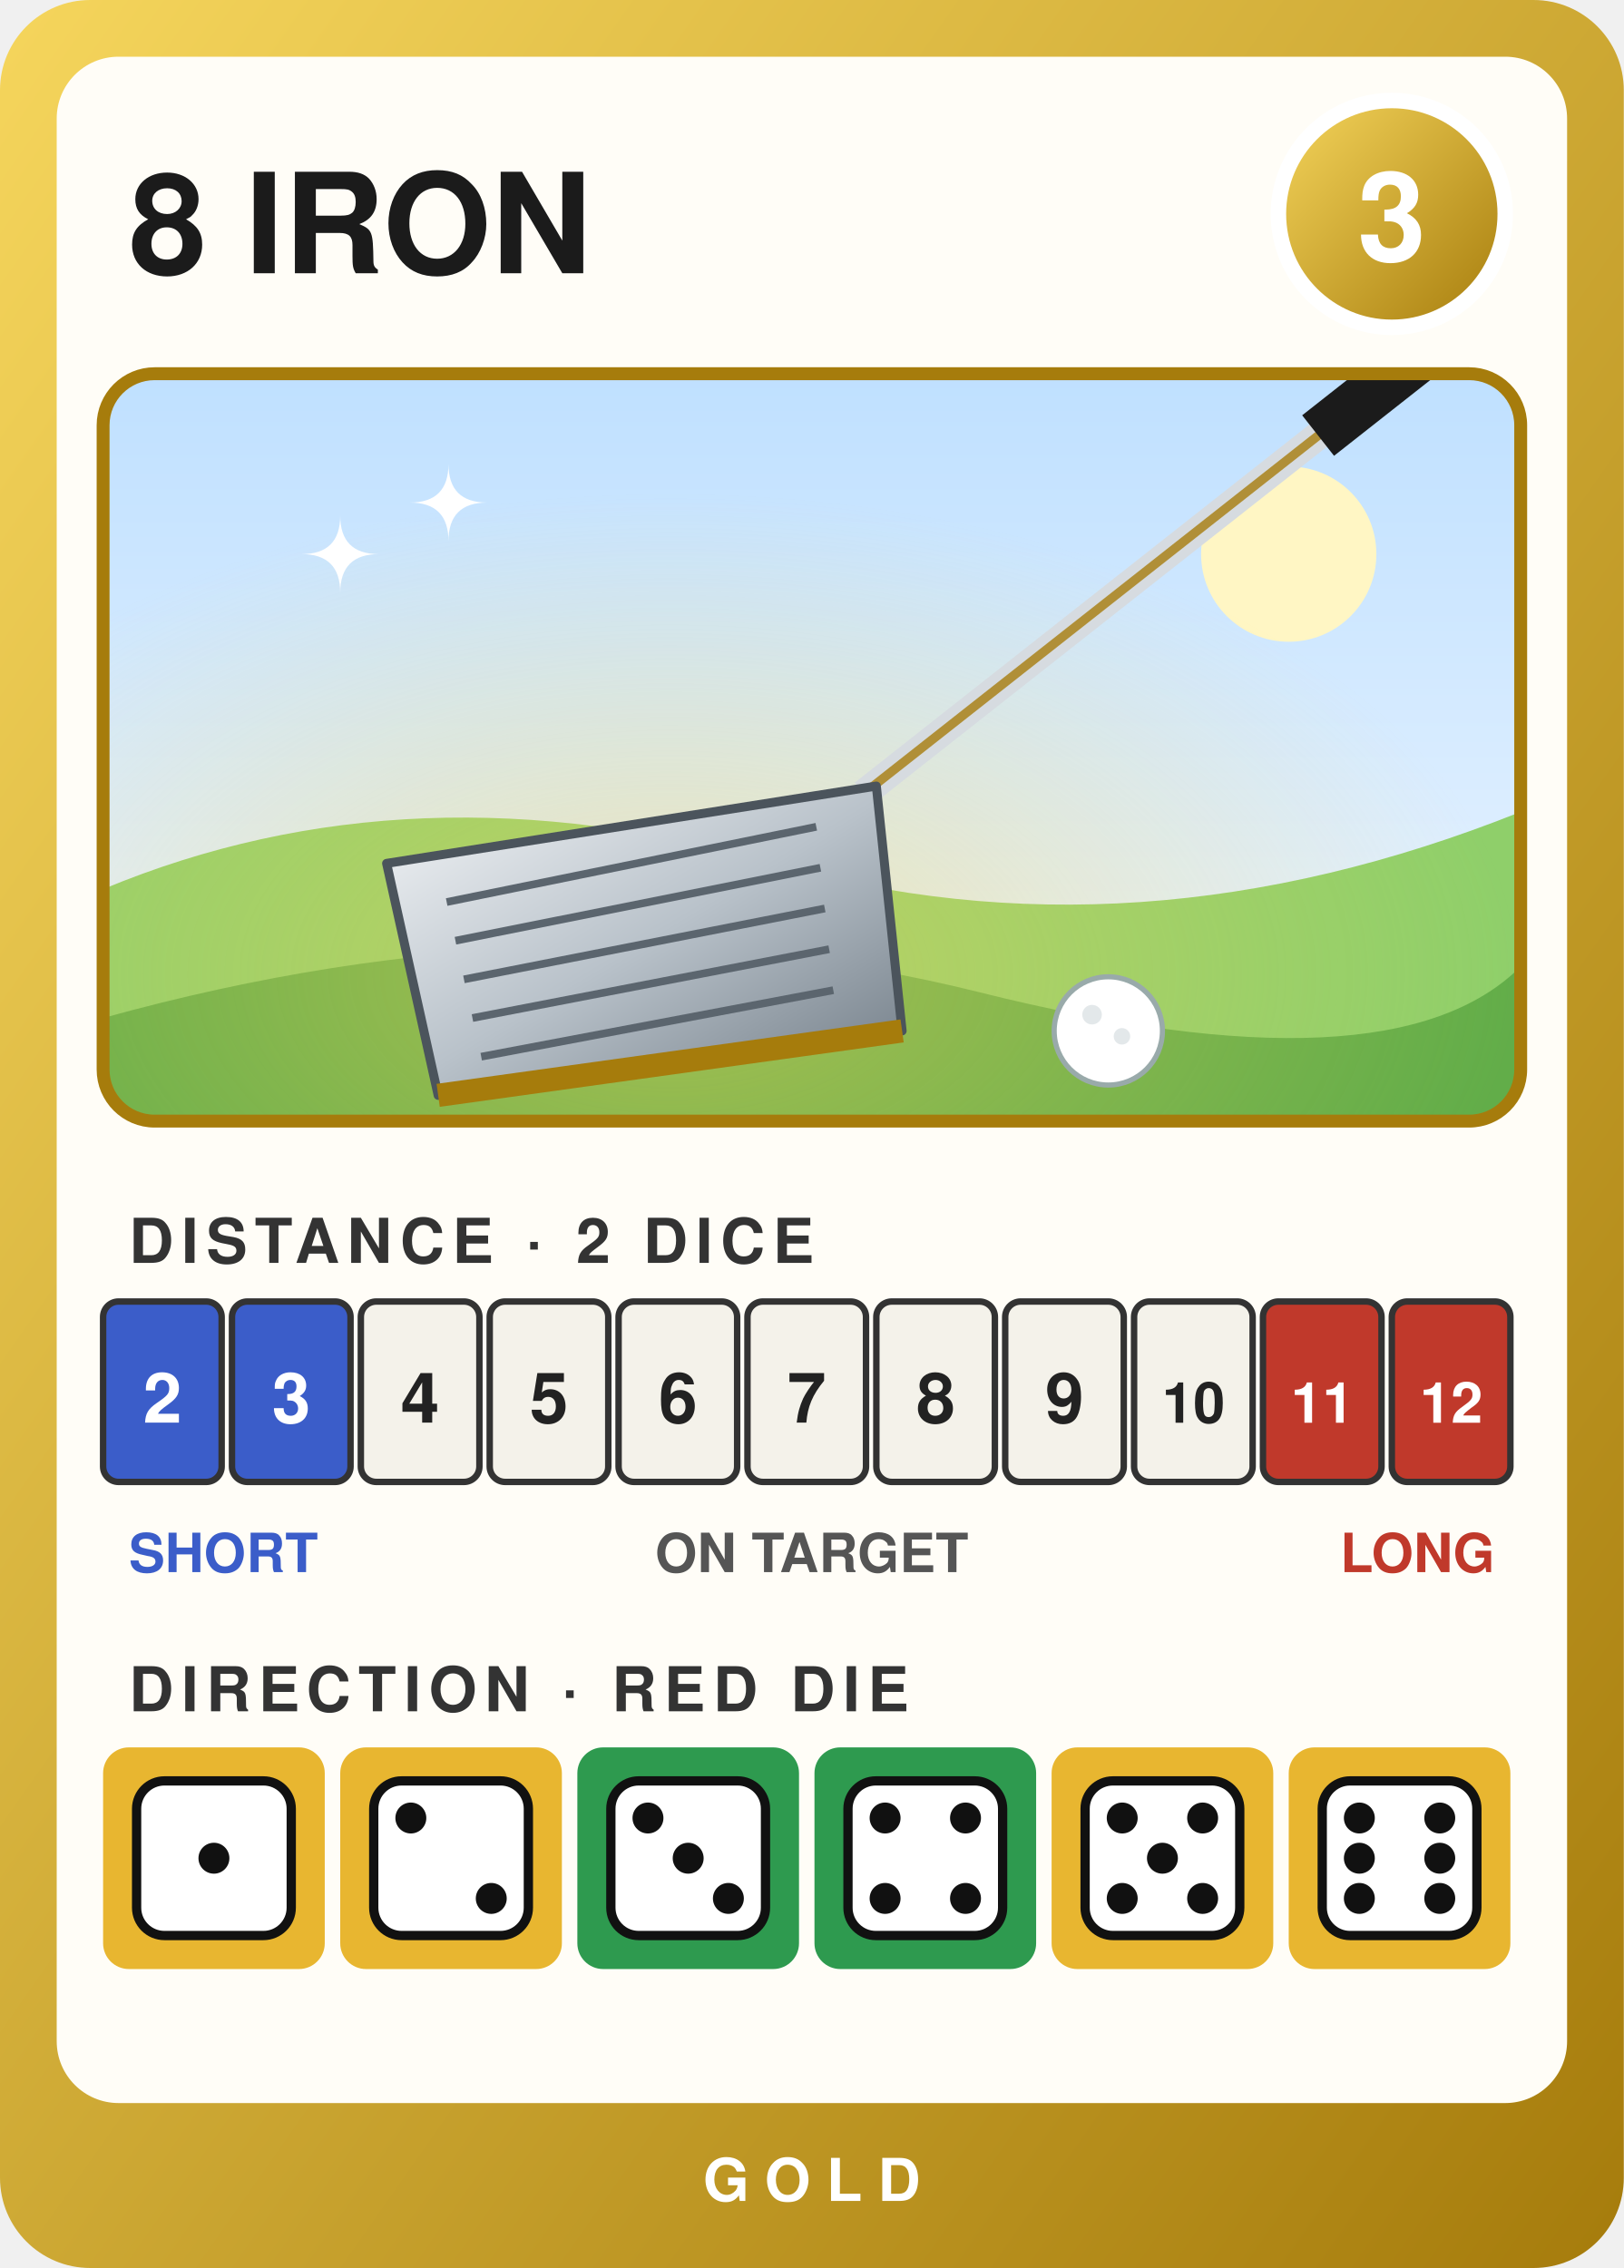
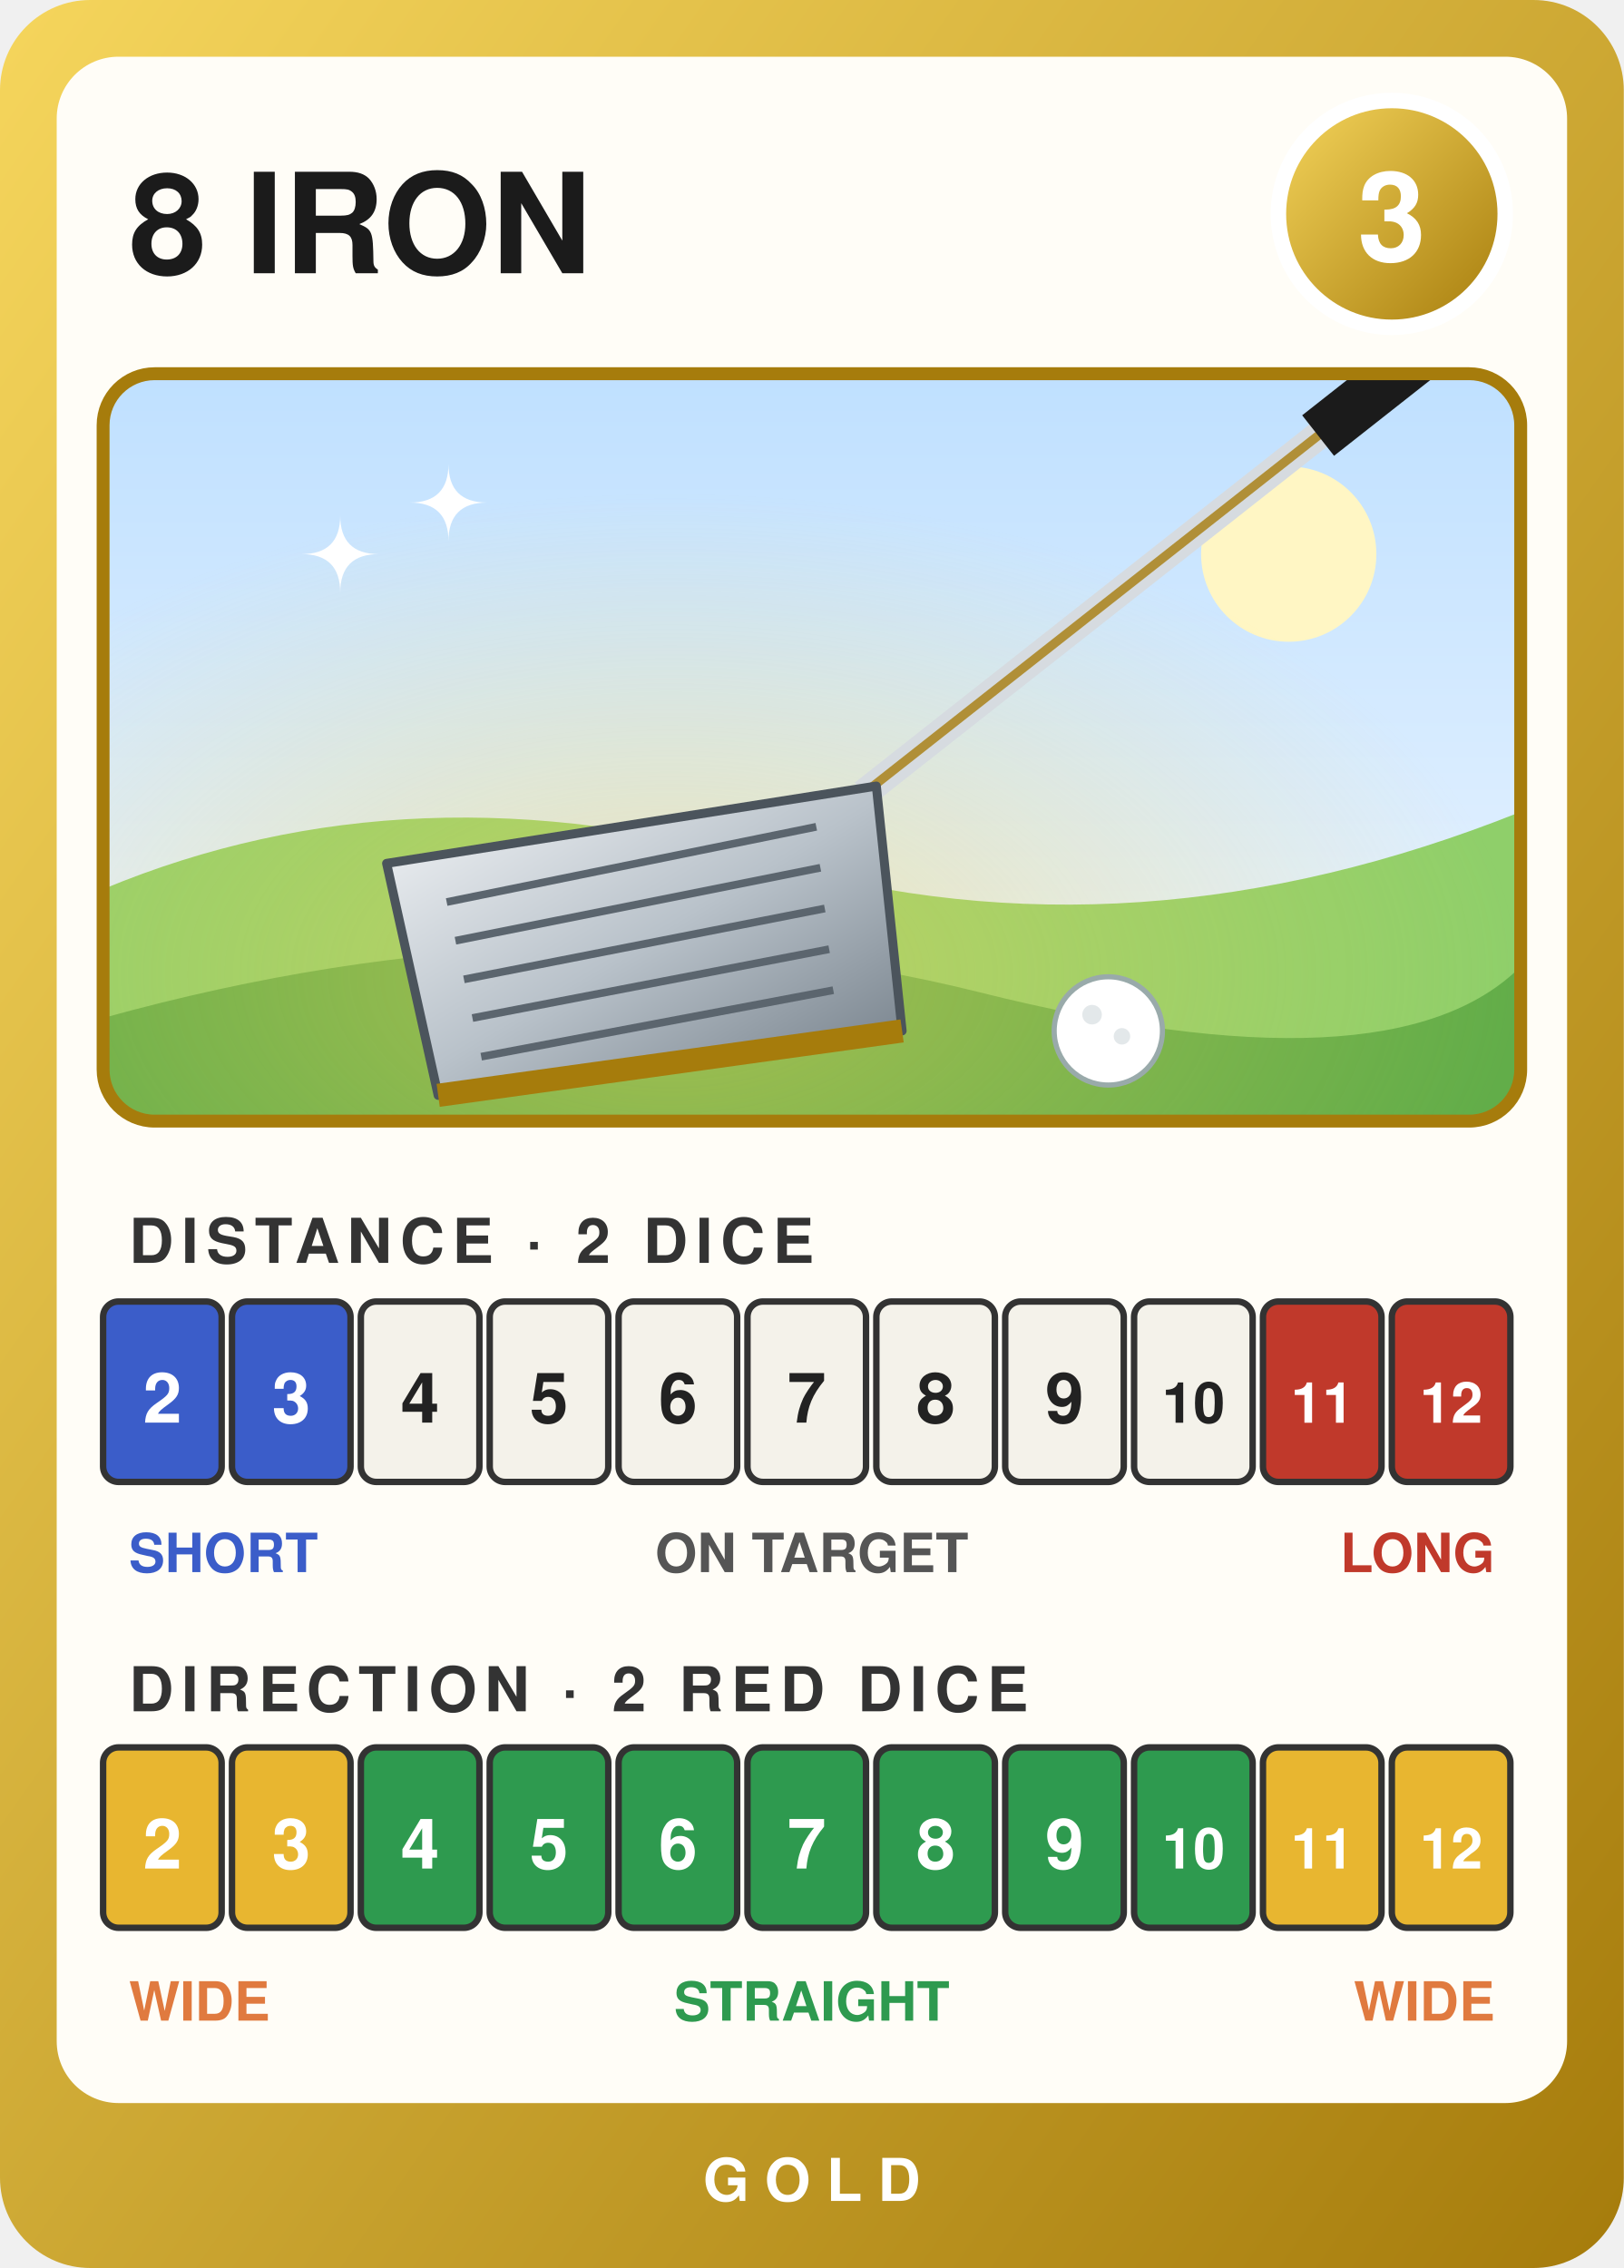
<svg xmlns="http://www.w3.org/2000/svg" width="63mm" height="88mm" viewBox="0 0 63 88" font-family="Helvetica, Arial, sans-serif">
  <defs>
    <linearGradient id="fri83" x1="0" y1="0" x2="1" y2="1">
      <stop offset="0" stop-color="#f5d55c" />
      <stop offset="1" stop-color="#a67c0c" />
    </linearGradient>
    <clipPath id="arti83">
      <rect x="4" y="14.5" width="55" height="29" rx="2" />
    </clipPath>
  </defs>
  <rect width="63" height="88" rx="3.5" fill="url(#fri83)" />
  <rect x="2.2" y="2.2" width="58.6" height="79.4" rx="2.4" fill="#fffdf7" />
  <text x="5" y="10.6" font-size="5.4" font-weight="800" fill="#1b1b1b">8 IRON</text>
  <circle cx="54" cy="8.3" r="4.4" fill="url(#fri83)" stroke="#fff" stroke-width="0.6" />
  <text x="54" y="10.1" text-anchor="middle" font-size="4.8" font-weight="800" fill="#fff">3</text>
  <g clip-path="url(#arti83)">
    <g transform="translate(4 14.5)">
      <defs>
        <linearGradient id="skyi83" x1="0" y1="0" x2="0" y2="1">
          <stop offset="0" stop-color="#bfe0ff" />
          <stop offset="1" stop-color="#f2f8ff" />
        </linearGradient>
        <linearGradient id="steeli83" x1="0" y1="0" x2="1" y2="1">
          <stop offset="0" stop-color="#f4f6f8" />
          <stop offset="0.5" stop-color="#b9c2ca" />
          <stop offset="1" stop-color="#6f7a84" />
        </linearGradient>
        <radialGradient id="headi83" cx="0.35" cy="0.3" r="0.8">
          <stop offset="0" stop-color="#5a6574" />
          <stop offset="1" stop-color="#11161d" />
        </radialGradient>
        <radialGradient id="woodi83" cx="0.35" cy="0.3" r="0.8">
          <stop offset="0" stop-color="#c58a50" />
          <stop offset="1" stop-color="#5a3315" />
        </radialGradient>
        <radialGradient id="glowi83" cx="0.4" cy="0.75" r="0.6">
          <stop offset="0" stop-color="#f5d55c" stop-opacity="0.45" />
          <stop offset="1" stop-color="#f5d55c" stop-opacity="0" />
        </radialGradient>
      </defs>
      <rect width="55" height="31" fill="url(#skyi83)" />
      <circle cx="46" cy="7" r="3.4" fill="#fff6c4" />
      <path d="M0 20 Q 12 15 26 19 T 55 17 V31 H0 Z" fill="#8fcf6a" />
      <path d="M0 25 Q 18 20 34 24 T 55 23 V31 H0 Z" fill="#62ad49" />
      <rect width="55" height="31" fill="url(#glowi83)" />
      <line x1="29.5" y1="16.3" x2="54" y2="-3" stroke="#d6dbe0" stroke-width="1.1" />
      <line x1="29.5" y1="16.3" x2="54" y2="-3" stroke="#a67c0c" stroke-width="0.35" opacity="0.8" />
      <line x1="47.14" y1="2.4" x2="54" y2="-3" stroke="#1b1b1b" stroke-width="2" />
      <polygon points="11,19 30,16 31,25.5 13,28" fill="url(#steeli83)" stroke="#4b545c" stroke-width="0.35" stroke-linejoin="round" />
      <line x1="13.33" y1="20.5" x2="27.67" y2="17.58" stroke="#5b656e" stroke-width="0.3" />
      <line x1="13.67" y1="22" x2="27.83" y2="19.17" stroke="#5b656e" stroke-width="0.3" />
      <line x1="14" y1="23.5" x2="28" y2="20.75" stroke="#5b656e" stroke-width="0.3" />
      <line x1="14.33" y1="25" x2="28.17" y2="22.33" stroke="#5b656e" stroke-width="0.3" />
      <line x1="14.67" y1="26.5" x2="28.33" y2="23.92" stroke="#5b656e" stroke-width="0.3" />
      <line x1="13" y1="28" x2="31" y2="25.5" stroke="#a67c0c" stroke-width="0.9" />
      <circle cx="39" cy="25.5" r="2.1" fill="#fff" stroke="#9aa" stroke-width="0.2" />
      <circle cx="38.37" cy="24.87" r="0.38" fill="#e3e8ea" />
      <circle cx="39.53" cy="25.71" r="0.32" fill="#e3e8ea" />
      <path d="M 9.2 5.5 Q 9.2 7 10.7 7 Q 9.2 7 9.2 8.5 Q 9.2 7 7.7 7 Q 9.2 7 9.2 5.5 Z" fill="#fff" />
      <path d="M 13.4 3.5 Q 13.4 5 14.9 5 Q 13.4 5 13.4 6.5 Q 13.4 5 11.9 5 Q 13.4 5 13.4 3.5 Z" fill="#fff" />
    </g>
  </g>
  <rect x="4" y="14.5" width="55" height="29" rx="2" fill="none" stroke="#a67c0c" stroke-width="0.5" />
  <text x="5" y="49" font-size="2.4" font-weight="800" fill="#333" letter-spacing="0.3">DISTANCE · 2 DICE</text>
  <rect x="4" y="50.5" width="4.6" height="7" rx="0.6" fill="#3b5dc9" stroke="#333" stroke-width="0.25" />
  <text x="6.3" y="55.2" text-anchor="middle" font-size="2.7" font-weight="800" fill="#fff">2</text>
  <rect x="9" y="50.5" width="4.6" height="7" rx="0.6" fill="#3b5dc9" stroke="#333" stroke-width="0.25" />
  <text x="11.3" y="55.2" text-anchor="middle" font-size="2.7" font-weight="800" fill="#fff">3</text>
  <rect x="14" y="50.5" width="4.6" height="7" rx="0.6" fill="#f4f2ea" stroke="#333" stroke-width="0.25" />
  <text x="16.3" y="55.2" text-anchor="middle" font-size="2.7" font-weight="800" fill="#222">4</text>
  <rect x="19" y="50.5" width="4.6" height="7" rx="0.6" fill="#f4f2ea" stroke="#333" stroke-width="0.25" />
  <text x="21.3" y="55.2" text-anchor="middle" font-size="2.7" font-weight="800" fill="#222">5</text>
  <rect x="24" y="50.5" width="4.6" height="7" rx="0.6" fill="#f4f2ea" stroke="#333" stroke-width="0.25" />
  <text x="26.3" y="55.2" text-anchor="middle" font-size="2.7" font-weight="800" fill="#222">6</text>
  <rect x="29" y="50.5" width="4.6" height="7" rx="0.6" fill="#f4f2ea" stroke="#333" stroke-width="0.25" />
  <text x="31.3" y="55.2" text-anchor="middle" font-size="2.7" font-weight="800" fill="#222">7</text>
  <rect x="34" y="50.5" width="4.6" height="7" rx="0.6" fill="#f4f2ea" stroke="#333" stroke-width="0.25" />
  <text x="36.3" y="55.2" text-anchor="middle" font-size="2.7" font-weight="800" fill="#222">8</text>
  <rect x="39" y="50.5" width="4.6" height="7" rx="0.6" fill="#f4f2ea" stroke="#333" stroke-width="0.25" />
  <text x="41.3" y="55.2" text-anchor="middle" font-size="2.7" font-weight="800" fill="#222">9</text>
  <rect x="44" y="50.5" width="4.6" height="7" rx="0.6" fill="#f4f2ea" stroke="#333" stroke-width="0.25" />
  <text x="46.3" y="55.2" text-anchor="middle" font-size="2.2" font-weight="800" fill="#222">10</text>
  <rect x="49" y="50.5" width="4.6" height="7" rx="0.6" fill="#c0392b" stroke="#333" stroke-width="0.25" />
  <text x="51.3" y="55.2" text-anchor="middle" font-size="2.2" font-weight="800" fill="#fff">11</text>
  <rect x="54" y="50.5" width="4.6" height="7" rx="0.6" fill="#c0392b" stroke="#333" stroke-width="0.25" />
  <text x="56.3" y="55.2" text-anchor="middle" font-size="2.2" font-weight="800" fill="#fff">12</text>
  <text x="5" y="61" font-size="2.1" fill="#3b5dc9" font-weight="800">SHORT</text>
  <text x="31.5" y="61" text-anchor="middle" font-size="2.1" fill="#555" font-weight="800">ON TARGET</text>
  <text x="58" y="61" text-anchor="end" font-size="2.1" fill="#c0392b" font-weight="800">LONG</text>
-   <text x="5" y="66.4" font-size="2.4" font-weight="800" fill="#333" letter-spacing="0.3">DIRECTION · RED DIE</text>
-   <rect x="4" y="67.8" width="8.6" height="8.6" rx="1" fill="#e8b630" />
-   <rect x="5.3" y="69.1" width="6" height="6" rx="1.08" fill="#fff" stroke="#111" stroke-width="0.36" />
-   <circle cx="8.3" cy="72.1" r="0.6" fill="#111" />
-   <rect x="13.2" y="67.8" width="8.6" height="8.6" rx="1" fill="#e8b630" />
-   <rect x="14.5" y="69.1" width="6" height="6" rx="1.08" fill="#fff" stroke="#111" stroke-width="0.36" />
-   <circle cx="15.94" cy="70.54" r="0.6" fill="#111" />
-   <circle cx="19.06" cy="73.66" r="0.6" fill="#111" />
-   <rect x="22.4" y="67.8" width="8.6" height="8.6" rx="1" fill="#2e9a4f" />
-   <rect x="23.7" y="69.1" width="6" height="6" rx="1.08" fill="#fff" stroke="#111" stroke-width="0.36" />
-   <circle cx="25.14" cy="70.54" r="0.6" fill="#111" />
-   <circle cx="26.7" cy="72.1" r="0.6" fill="#111" />
-   <circle cx="28.26" cy="73.66" r="0.6" fill="#111" />
-   <rect x="31.6" y="67.8" width="8.6" height="8.6" rx="1" fill="#2e9a4f" />
-   <rect x="32.9" y="69.1" width="6" height="6" rx="1.08" fill="#fff" stroke="#111" stroke-width="0.36" />
-   <circle cx="34.34" cy="70.54" r="0.6" fill="#111" />
-   <circle cx="37.46" cy="70.54" r="0.6" fill="#111" />
-   <circle cx="34.34" cy="73.66" r="0.6" fill="#111" />
-   <circle cx="37.46" cy="73.66" r="0.6" fill="#111" />
-   <rect x="40.8" y="67.8" width="8.6" height="8.6" rx="1" fill="#e8b630" />
-   <rect x="42.1" y="69.1" width="6" height="6" rx="1.08" fill="#fff" stroke="#111" stroke-width="0.36" />
-   <circle cx="43.54" cy="70.54" r="0.6" fill="#111" />
-   <circle cx="46.66" cy="70.54" r="0.6" fill="#111" />
-   <circle cx="45.1" cy="72.1" r="0.6" fill="#111" />
-   <circle cx="43.54" cy="73.66" r="0.6" fill="#111" />
-   <circle cx="46.66" cy="73.66" r="0.6" fill="#111" />
-   <rect x="50" y="67.8" width="8.6" height="8.6" rx="1" fill="#e8b630" />
-   <rect x="51.3" y="69.1" width="6" height="6" rx="1.08" fill="#fff" stroke="#111" stroke-width="0.36" />
-   <circle cx="52.74" cy="70.54" r="0.6" fill="#111" />
-   <circle cx="55.86" cy="70.54" r="0.6" fill="#111" />
-   <circle cx="52.74" cy="72.1" r="0.6" fill="#111" />
-   <circle cx="55.86" cy="72.1" r="0.6" fill="#111" />
-   <circle cx="52.74" cy="73.66" r="0.6" fill="#111" />
-   <circle cx="55.86" cy="73.66" r="0.6" fill="#111" />
+   <text x="5" y="66.4" font-size="2.4" font-weight="800" fill="#333" letter-spacing="0.3">DIRECTION · 2 RED DICE</text>
+   <rect x="4" y="67.8" width="4.6" height="7" rx="0.6" fill="#e8b630" stroke="#333" stroke-width="0.25" />
+   <text x="6.3" y="72.5" text-anchor="middle" font-size="2.7" font-weight="800" fill="#fff">2</text>
+   <rect x="9" y="67.8" width="4.6" height="7" rx="0.6" fill="#e8b630" stroke="#333" stroke-width="0.25" />
+   <text x="11.3" y="72.5" text-anchor="middle" font-size="2.7" font-weight="800" fill="#fff">3</text>
+   <rect x="14" y="67.8" width="4.6" height="7" rx="0.6" fill="#2e9a4f" stroke="#333" stroke-width="0.25" />
+   <text x="16.3" y="72.5" text-anchor="middle" font-size="2.7" font-weight="800" fill="#fff">4</text>
+   <rect x="19" y="67.8" width="4.6" height="7" rx="0.6" fill="#2e9a4f" stroke="#333" stroke-width="0.25" />
+   <text x="21.3" y="72.5" text-anchor="middle" font-size="2.7" font-weight="800" fill="#fff">5</text>
+   <rect x="24" y="67.8" width="4.6" height="7" rx="0.6" fill="#2e9a4f" stroke="#333" stroke-width="0.25" />
+   <text x="26.3" y="72.5" text-anchor="middle" font-size="2.7" font-weight="800" fill="#fff">6</text>
+   <rect x="29" y="67.8" width="4.6" height="7" rx="0.6" fill="#2e9a4f" stroke="#333" stroke-width="0.25" />
+   <text x="31.3" y="72.5" text-anchor="middle" font-size="2.7" font-weight="800" fill="#fff">7</text>
+   <rect x="34" y="67.8" width="4.6" height="7" rx="0.6" fill="#2e9a4f" stroke="#333" stroke-width="0.25" />
+   <text x="36.3" y="72.5" text-anchor="middle" font-size="2.7" font-weight="800" fill="#fff">8</text>
+   <rect x="39" y="67.8" width="4.6" height="7" rx="0.6" fill="#2e9a4f" stroke="#333" stroke-width="0.25" />
+   <text x="41.3" y="72.5" text-anchor="middle" font-size="2.7" font-weight="800" fill="#fff">9</text>
+   <rect x="44" y="67.8" width="4.6" height="7" rx="0.6" fill="#2e9a4f" stroke="#333" stroke-width="0.25" />
+   <text x="46.3" y="72.5" text-anchor="middle" font-size="2.2" font-weight="800" fill="#fff">10</text>
+   <rect x="49" y="67.8" width="4.6" height="7" rx="0.6" fill="#e8b630" stroke="#333" stroke-width="0.25" />
+   <text x="51.3" y="72.5" text-anchor="middle" font-size="2.2" font-weight="800" fill="#fff">11</text>
+   <rect x="54" y="67.8" width="4.6" height="7" rx="0.6" fill="#e8b630" stroke="#333" stroke-width="0.25" />
+   <text x="56.3" y="72.5" text-anchor="middle" font-size="2.2" font-weight="800" fill="#fff">12</text>
+   <text x="5" y="78.4" font-size="2.1" fill="#e07a3f" font-weight="800">WIDE</text>
+   <text x="31.5" y="78.4" text-anchor="middle" font-size="2.1" fill="#2e9a4f" font-weight="800">STRAIGHT</text>
+   <text x="58" y="78.4" text-anchor="end" font-size="2.1" fill="#e07a3f" font-weight="800">WIDE</text>
  <text x="31.5" y="85.4" text-anchor="middle" font-size="2.3" font-weight="800" fill="#fff" letter-spacing="0.6">GOLD</text>
</svg>
